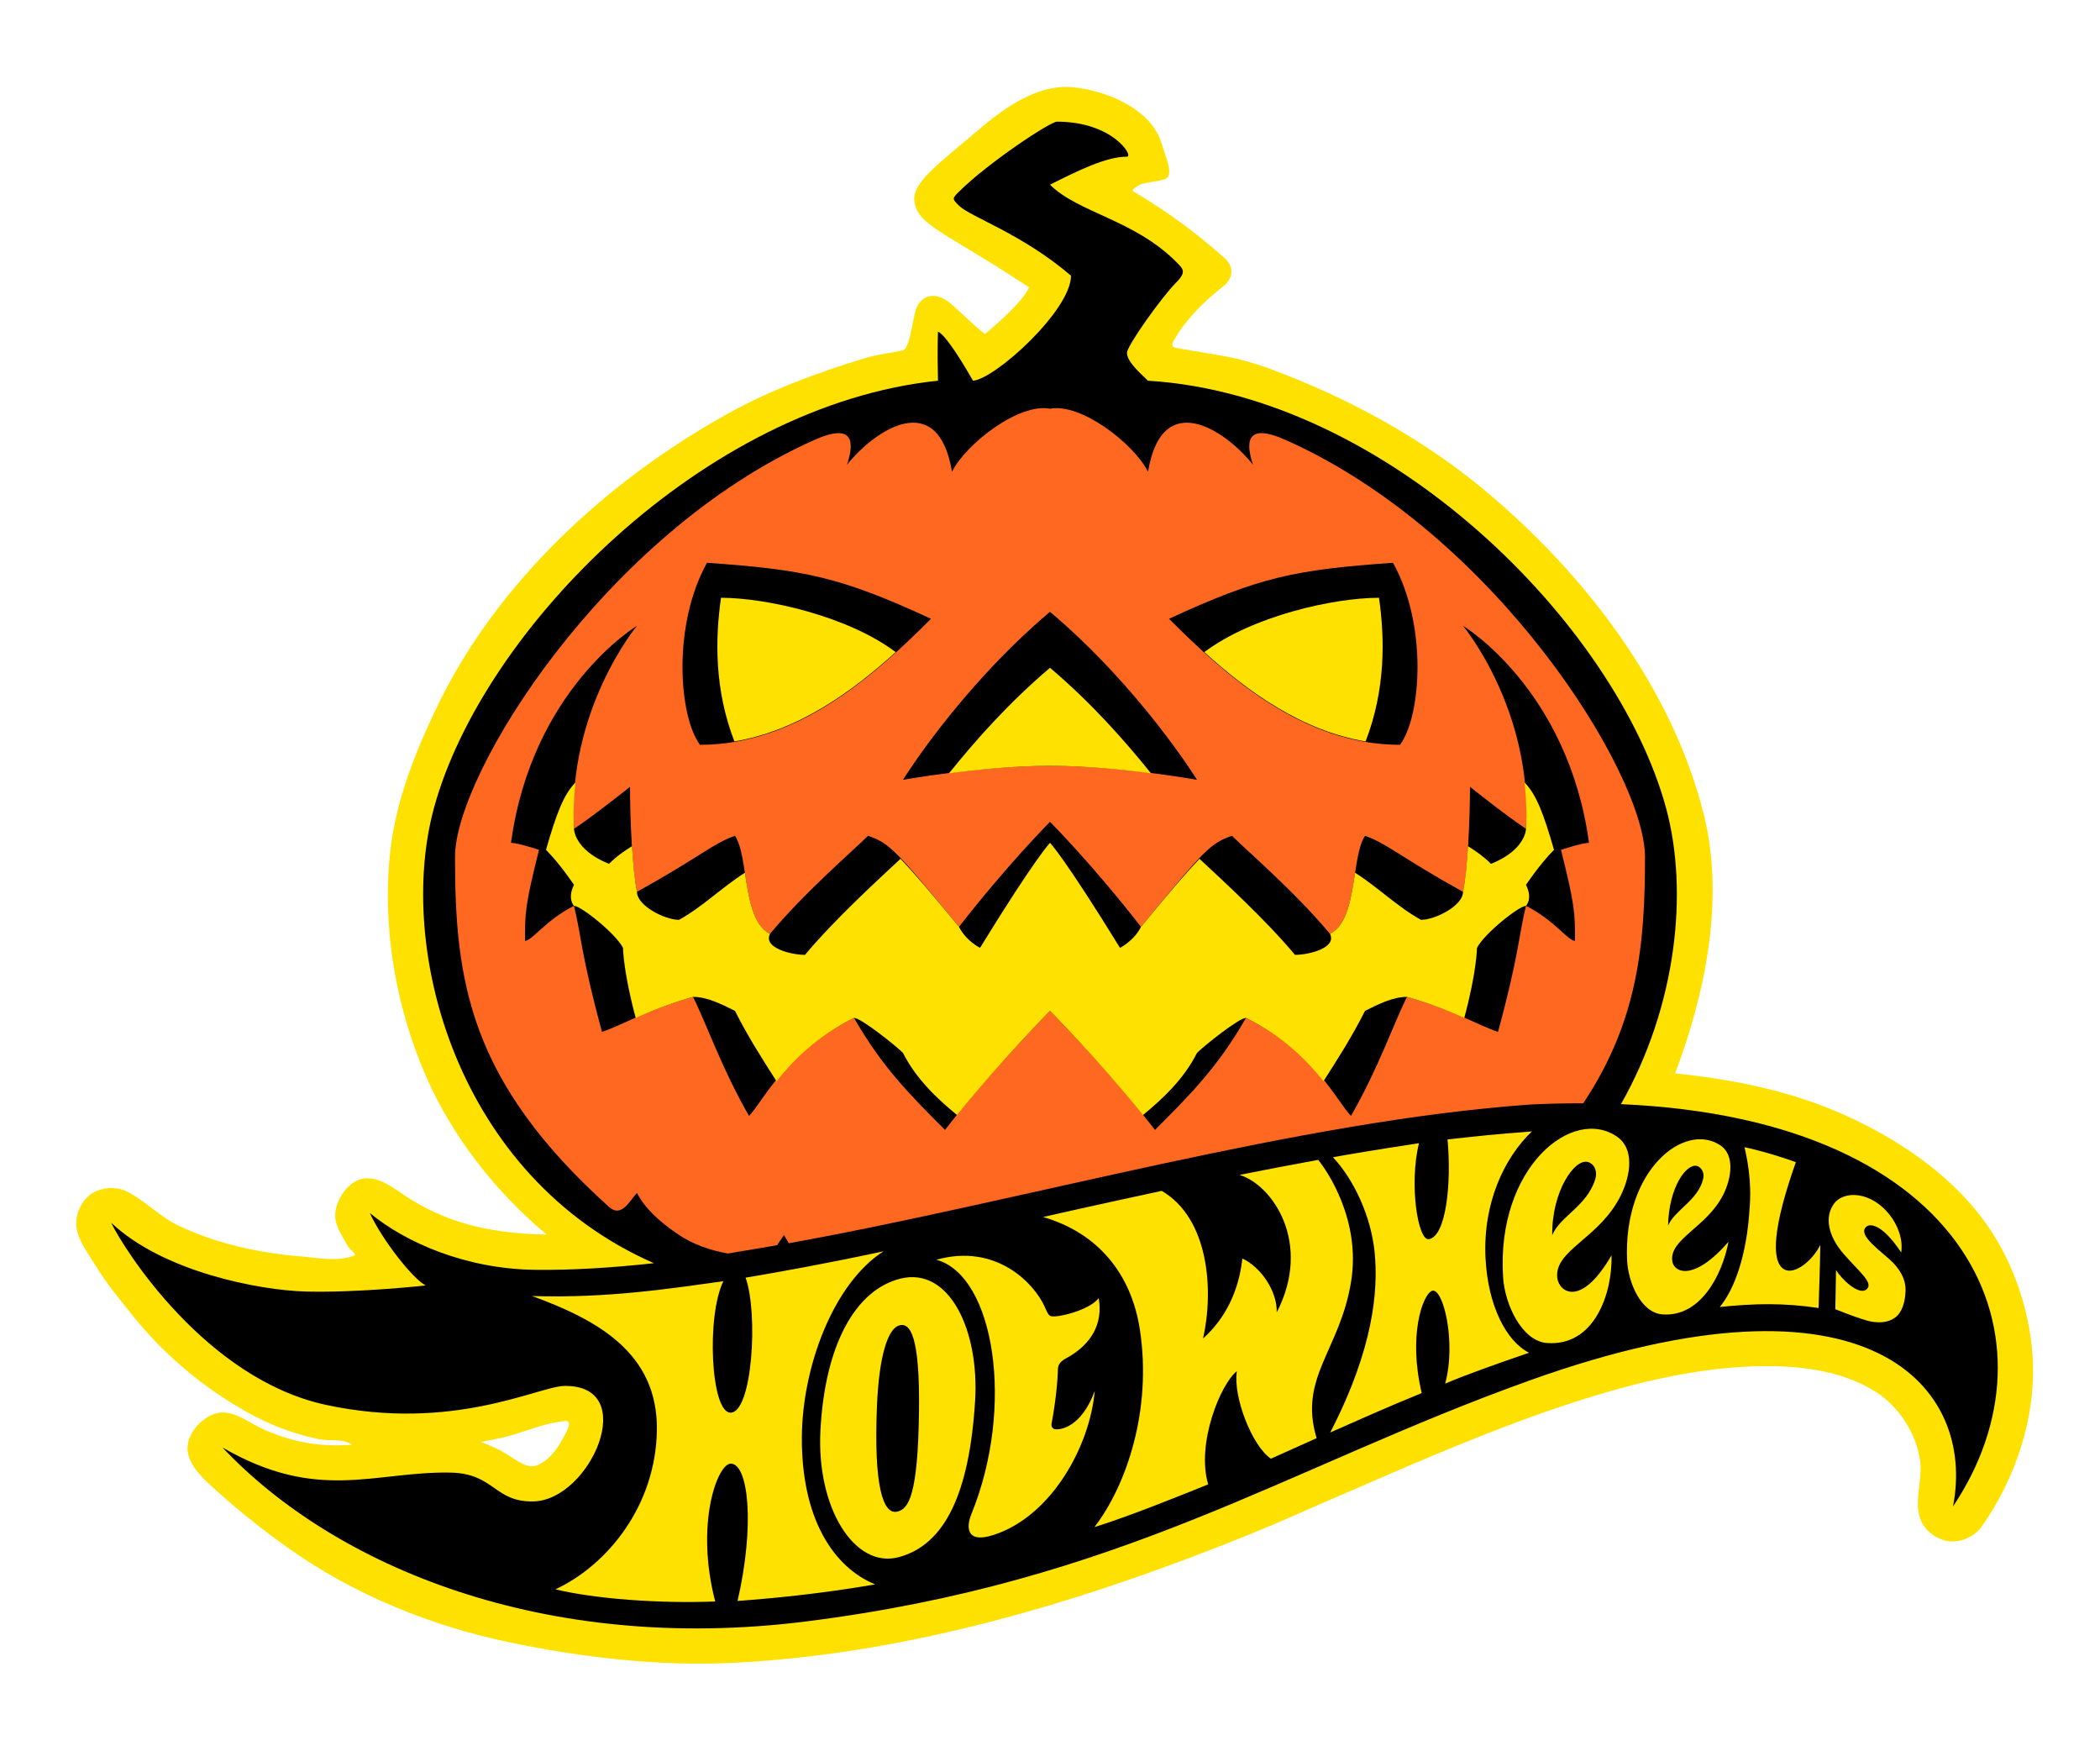
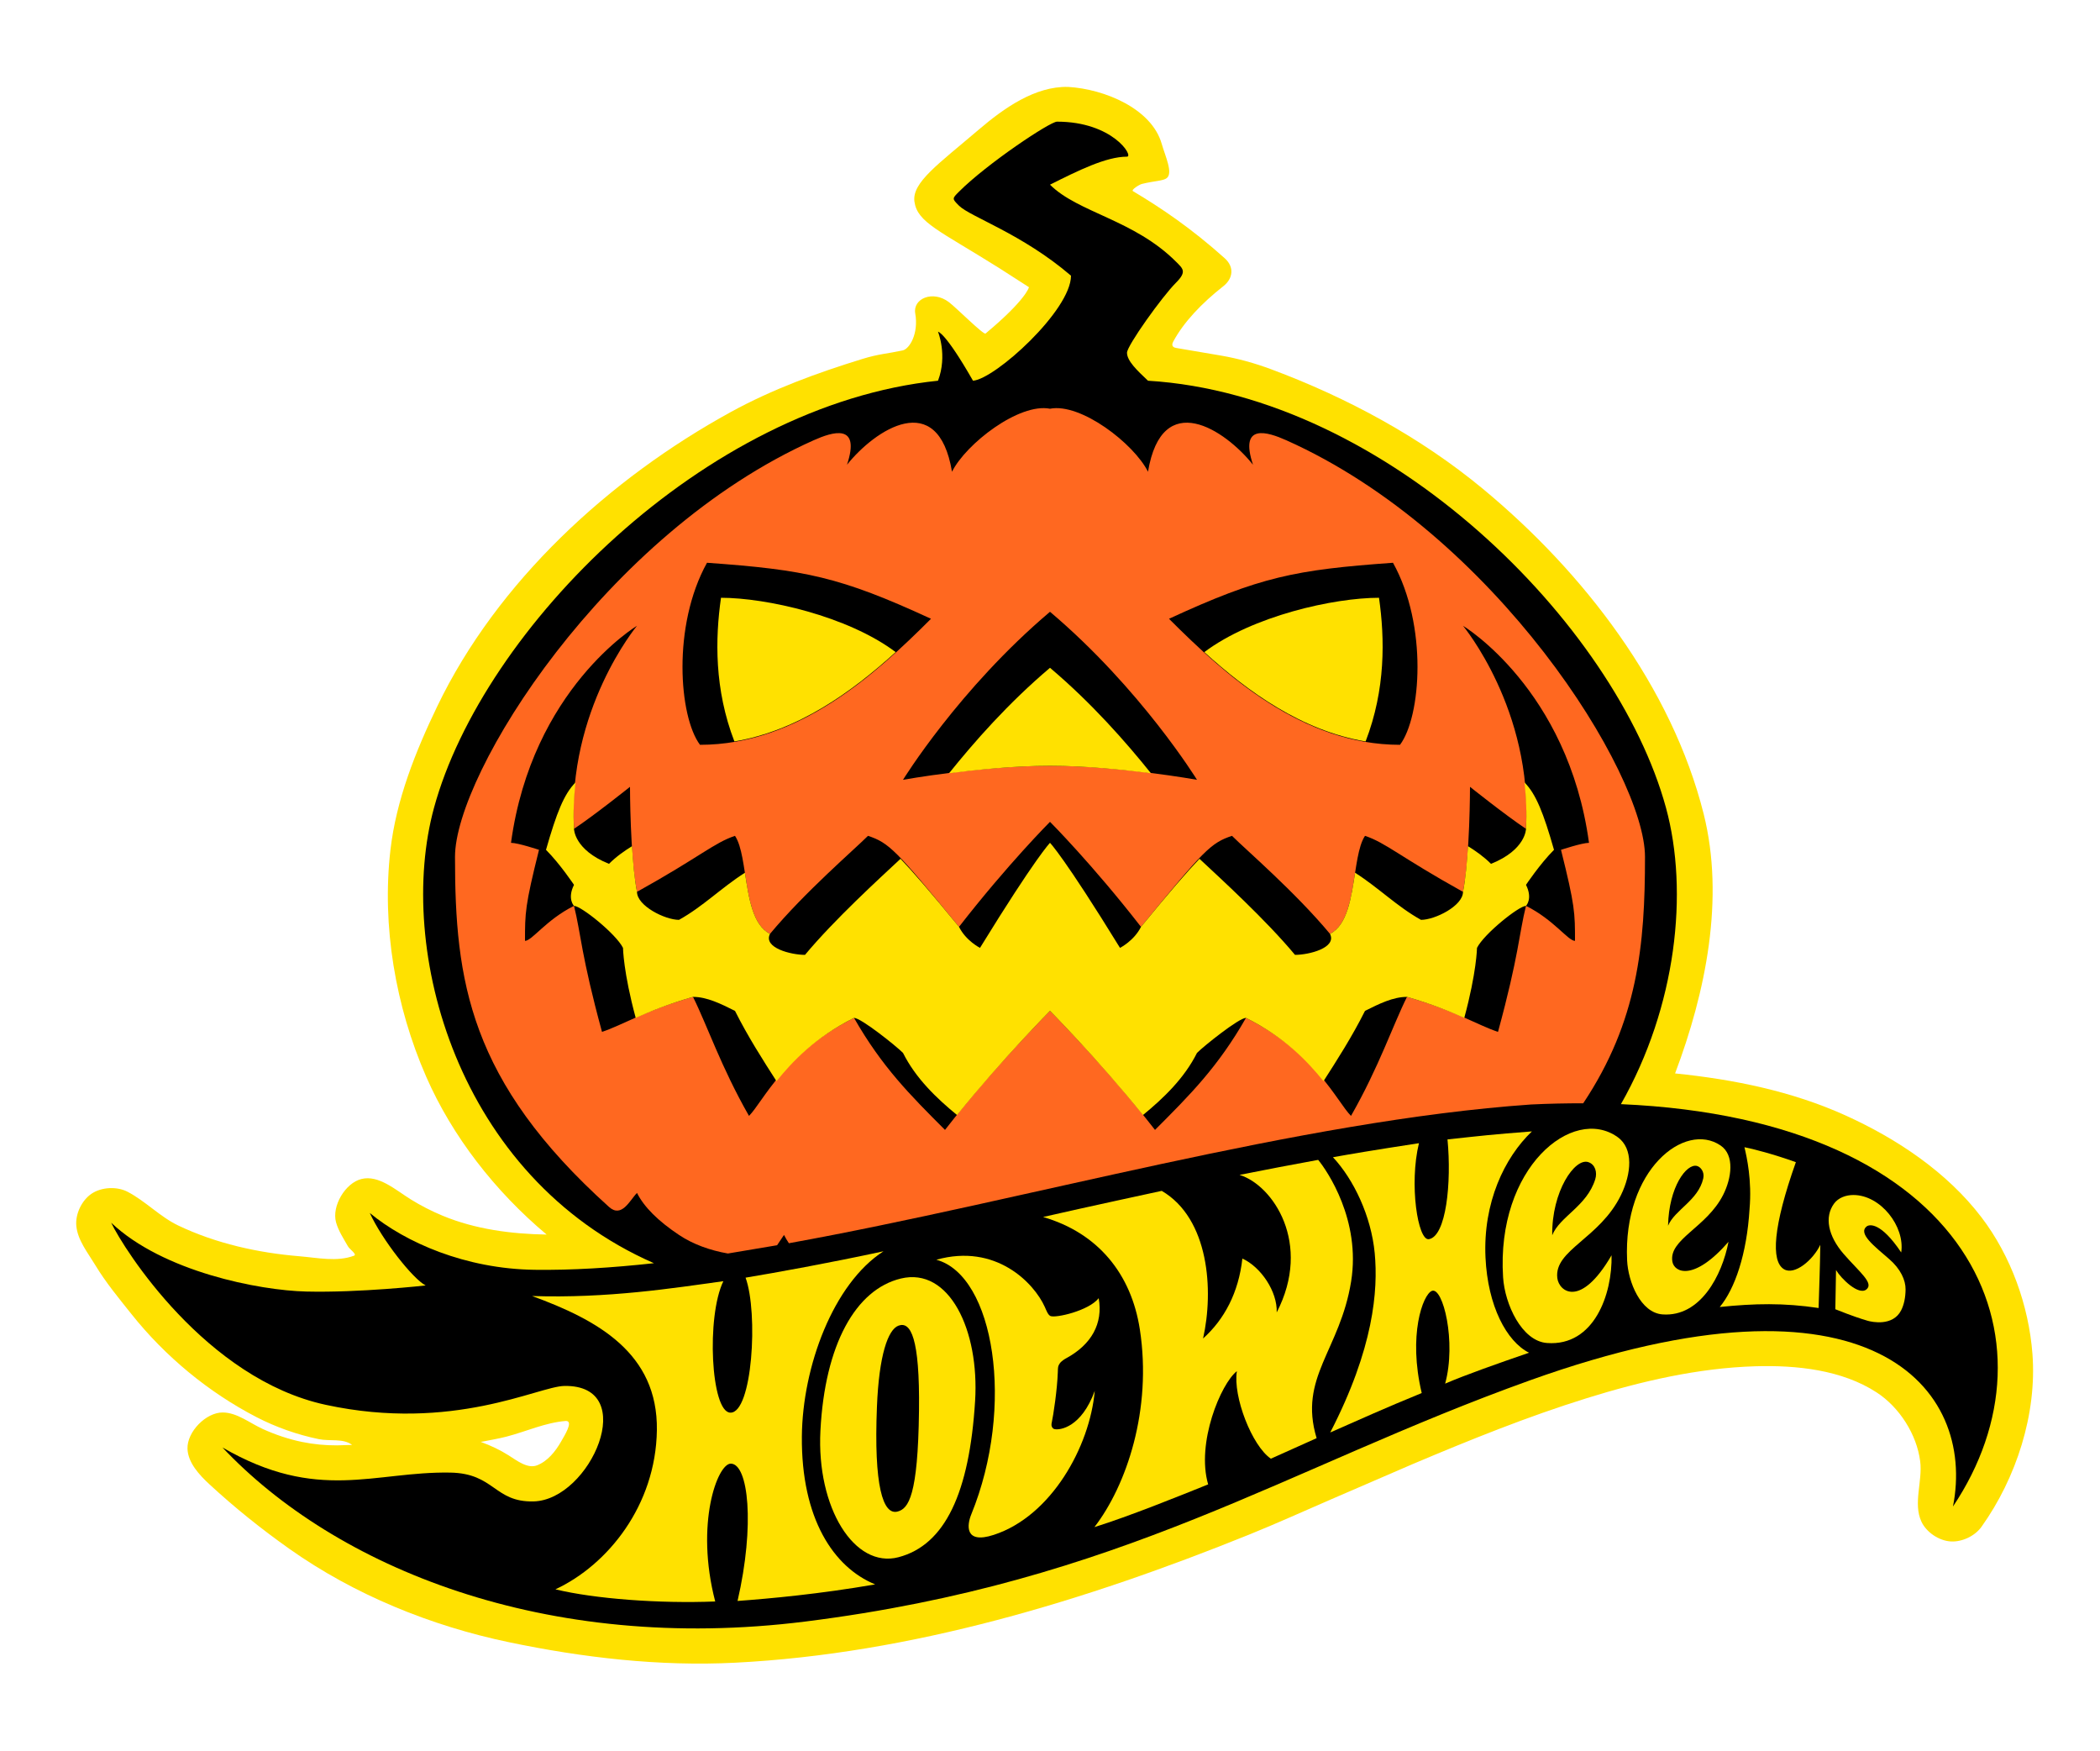
<svg xmlns="http://www.w3.org/2000/svg" width="1200px" height="1000px">
  <g>
-     <path d="M 663.812 82.094C 665.891 89.323 670.39 98.713 666.764 101.718C 664.748 103.389 659.537 103.312 652.456 105.094C 651.06 105.445 646.172 108.467 647.408 109.204C 663.545 118.819 680.69 130.37 699.82 147.516C 705.611 152.706 704.428 159.277 699.06 163.494C 686.663 173.234 676.288 184.141 670.392 195.204C 668.89 198.022 671.088 198.613 672.172 198.796L 697.64 203.126C 707.437 204.8 717.094 207.497 726.408 210.968C 769.801 227.138 811.708 249.747 847.376 279.28C 905.007 326.999 955.287 392.384 973.516 464.952C 985.628 513.168 974.773 566.665 957.191 613.228C 990.849 616.643 1024.17 623.464 1054.6 637.238C 1084.06 650.573 1112.62 669.686 1132.24 695.391C 1149.1 717.49 1159.29 745.803 1161.4 773.521C 1164 807.734 1152.21 844.328 1132.27 872.25C 1128.53 877.491 1121.28 880.935 1114.85 880.61C 1108.08 880.267 1100.81 875.426 1097.95 869.277C 1093.1 858.858 1098.7 846.206 1097.25 834.805C 1095.29 819.419 1085.38 803.938 1072.38 795.477C 1052.55 782.568 1026.63 779.818 1002.98 780.531C 970.35 781.514 937.927 789.052 906.754 798.742C 872.916 809.26 839.974 822.582 807.332 836.371L 760.707 856.521C 745.101 863.264 729.619 870.306 713.855 876.67C 620.259 914.454 520.84 944.765 420.035 949.88C 376.795 952.074 333.059 947.002 290.68 938.14C 246.258 928.851 202.441 911.067 165.391 884.86C 149.409 873.555 134.068 861.26 119.691 847.973C 113.844 842.569 107.413 835.609 107.141 827.652C 106.811 817.996 117.742 806.78 127.402 806.926C 135.618 807.05 142.691 812.972 150.172 816.371C 157.341 819.628 164.896 822.176 172.609 823.762C 179.156 825.109 185.882 825.743 192.566 825.715L 201.188 825.453C 196.086 821.559 188.501 823.464 182.215 822.168C 169.876 819.623 157.767 815.369 146.574 809.586C 119.152 795.417 94.331 774.854 75.106 750.707C 67.866 741.614 60.389 732.614 54.395 722.656C 50.133 715.577 44.392 708.562 43.613 700.336C 42.974 693.585 46.696 685.738 52.32 681.949C 58.04 678.096 66.873 677.681 72.981 680.883C 83.249 686.267 91.469 695.172 101.938 700.156C 123.406 710.375 147.386 715.723 171.082 717.676C 181.443 718.53 192.533 721.014 202.27 717.371C 204.276 716.62 199.848 713.831 198.797 711.965C 196.3 707.532 193.385 703.188 192.027 698.285C 189.473 689.063 197.28 675.816 206.574 673.535C 216.434 671.115 226.09 679.832 234.715 685.188C 240.52 688.793 246.649 691.915 252.961 694.535C 271.513 702.235 292.055 704.968 312.365 705.29C 282.783 680.511 258.397 649.046 243.546 615.124C 226.01 575.069 218.101 528.986 223.11 485.548C 226.403 456.988 237.379 429.455 249.844 403.548C 284.162 332.222 348.132 273.485 417.532 235.422C 441.266 222.405 466.969 212.996 492.844 205.046C 502.211 202.168 506.91 202.096 515.828 200.188C 519.633 199.374 521.038 185.73 522.996 178.044C 525.111 169.739 533.007 165.606 542.234 172.61C 546.513 175.858 562.058 191.46 563.156 190.546C 586.411 171.192 587.984 164.078 587.984 164.078L 570.952 153.14C 536.724 131.665 524.23 127.122 522.542 115.23C 520.988 104.279 536.226 93.745 559.28 74.062C 573.635 61.806 591.508 49.151 610.376 49.656C 631.177 50.879 658.053 62.069 663.812 82.094 z M 323.625 811.771C 327.645 812.103 322.634 819.991 320.645 823.5C 317.457 829.123 312.889 834.815 306.855 837.133C 301.509 839.187 295.478 834.507 290.648 831.43C 285.693 828.274 280.299 825.781 274.789 823.742C 274.501 823.635 275.394 823.64 275.695 823.578C 280.32 822.625 284.995 821.885 289.563 820.688C 300.806 817.74 311.687 812.697 323.273 811.771C 323.273 811.771 323.625 811.771 323.625 811.771 z" fill="#ffe100" fill-rule="evenodd" />
-     <path d="M 644 89.5C 632 89.5 616 97.5 600 105.5C 616 121.5 648 125.5 672 149.5C 676 153.5 678.325 155.175 672 161.5C 664 169.5 644 197.5 644 201.5C 644 206.197 649.826 211.664 656 217.5C 792.992 225.802 923.422 356.715 952 461.5C 965.063 509.397 957.983 575.068 926.242 630.781C 1128.43 639.642 1179.31 766.291 1115.99 860.638C 1129.22 793.421 1069.72 718.494 874.232 788.575C 734.55 838.649 641.341 903.669 460.165 926.36C 311.158 945.012 191.38 895.076 127.129 826.926C 181.645 858.54 213.893 840.516 257.294 841.27C 282.647 841.705 282.365 858.259 304.891 857.735C 337.42 856.968 366.097 791.017 322.453 791.771C 307.628 792.026 258.931 818.234 186.225 802.574C 117.676 787.821 70.783 713.7 63.53 698.513C 93.116 726.535 148.132 737.184 174.943 737.836C 205.604 738.59 243.223 734.359 243.223 734.359C 235.983 730.677 218.395 708.357 211.309 692.965C 231.686 709.788 265.927 724.899 305.542 725.423C 326.826 725.701 349.647 724.269 373.67 721.647C 260.883 672.185 226.086 541.851 248 461.5C 275.897 359.211 402.621 231.209 536 217.5C 535.543 198.984 536 189.5 536 189.5C 536 189.5 540.028 189.559 556 217.5C 568.597 216.571 612 177.263 612 157.5C 584 133.5 554.325 123.825 548 117.5C 544 113.5 544 113.5 548 109.5C 564 93.5 600 69.5 604 69.5C 636 69.5 648 89.5 644 89.5 z" fill="#000000" fill-rule="evenodd" />
+     <path d="M 663.812 82.094C 665.891 89.323 670.39 98.713 666.764 101.718C 664.748 103.389 659.537 103.312 652.456 105.094C 651.06 105.445 646.172 108.467 647.408 109.204C 663.545 118.819 680.69 130.37 699.82 147.516C 705.611 152.706 704.428 159.277 699.06 163.494C 686.663 173.234 676.288 184.141 670.392 195.204C 668.89 198.022 671.088 198.613 672.172 198.796L 697.64 203.126C 707.437 204.8 717.094 207.497 726.408 210.968C 769.801 227.138 811.708 249.747 847.376 279.28C 905.007 326.999 955.287 392.384 973.516 464.952C 985.628 513.168 974.773 566.665 957.191 613.228C 990.849 616.643 1024.17 623.464 1054.6 637.238C 1084.06 650.573 1112.62 669.686 1132.24 695.391C 1149.1 717.49 1159.29 745.803 1161.4 773.521C 1164 807.734 1152.21 844.328 1132.27 872.25C 1128.53 877.491 1121.28 880.935 1114.85 880.61C 1108.08 880.267 1100.81 875.426 1097.95 869.277C 1093.1 858.858 1098.7 846.206 1097.25 834.805C 1095.29 819.419 1085.38 803.938 1072.38 795.477C 1052.55 782.568 1026.63 779.818 1002.98 780.531C 970.35 781.514 937.927 789.052 906.754 798.742C 872.916 809.26 839.974 822.582 807.332 836.371L 760.707 856.521C 745.101 863.264 729.619 870.306 713.855 876.67C 620.259 914.454 520.84 944.765 420.035 949.88C 376.795 952.074 333.059 947.002 290.68 938.14C 246.258 928.851 202.441 911.067 165.391 884.86C 149.409 873.555 134.068 861.26 119.691 847.973C 113.844 842.569 107.413 835.609 107.141 827.652C 106.811 817.996 117.742 806.78 127.402 806.926C 135.618 807.05 142.691 812.972 150.172 816.371C 157.341 819.628 164.896 822.176 172.609 823.762C 179.156 825.109 185.882 825.743 192.566 825.715L 201.188 825.453C 196.086 821.559 188.501 823.464 182.215 822.168C 169.876 819.623 157.767 815.369 146.574 809.586C 119.152 795.417 94.331 774.854 75.106 750.707C 67.866 741.614 60.389 732.614 54.395 722.656C 50.133 715.577 44.392 708.562 43.613 700.336C 42.974 693.585 46.696 685.738 52.32 681.949C 58.04 678.096 66.873 677.681 72.981 680.883C 83.249 686.267 91.469 695.172 101.938 700.156C 123.406 710.375 147.386 715.723 171.082 717.676C 181.443 718.53 192.533 721.014 202.27 717.371C 204.276 716.62 199.848 713.831 198.797 711.965C 196.3 707.532 193.385 703.188 192.027 698.285C 189.473 689.063 197.28 675.816 206.574 673.535C 216.434 671.115 226.09 679.832 234.715 685.188C 240.52 688.793 246.649 691.915 252.961 694.535C 271.513 702.235 292.055 704.968 312.365 705.29C 282.783 680.511 258.397 649.046 243.546 615.124C 226.01 575.069 218.101 528.986 223.11 485.548C 226.403 456.988 237.379 429.455 249.844 403.548C 284.162 332.222 348.132 273.485 417.532 235.422C 441.266 222.405 466.969 212.996 492.844 205.046C 502.211 202.168 506.91 202.096 515.828 200.188C 519.633 199.374 525.038 190.73 522.996 179.044C 521.521 170.601 533.007 165.606 542.234 172.61C 546.513 175.858 562.058 191.46 563.156 190.546C 586.411 171.192 587.984 164.078 587.984 164.078L 570.952 153.14C 536.724 131.665 524.23 127.122 522.542 115.23C 520.988 104.279 536.226 93.745 559.28 74.062C 573.635 61.806 591.508 49.151 610.376 49.656C 631.177 50.879 658.053 62.069 663.812 82.094 z M 323.625 811.771C 327.645 812.103 322.634 819.991 320.645 823.5C 317.457 829.123 312.889 834.815 306.855 837.133C 301.509 839.187 295.478 834.507 290.648 831.43C 285.693 828.274 280.299 825.781 274.789 823.742C 274.501 823.635 275.394 823.64 275.695 823.578C 280.32 822.625 284.995 821.885 289.563 820.688C 300.806 817.74 311.687 812.697 323.273 811.771C 323.273 811.771 323.625 811.771 323.625 811.771 z" fill="#ffe100" fill-rule="evenodd" />
+     <path d="M 644 89.5C 632 89.5 616 97.5 600 105.5C 616 121.5 648 125.5 672 149.5C 676 153.5 678.325 155.175 672 161.5C 664 169.5 644 197.5 644 201.5C 644 206.197 649.826 211.664 656 217.5C 792.992 225.802 923.422 356.715 952 461.5C 965.063 509.397 957.983 575.068 926.242 630.781C 1128.43 639.642 1179.31 766.291 1115.99 860.638C 1129.22 793.421 1069.72 718.494 874.232 788.575C 734.55 838.649 641.341 903.669 460.165 926.36C 311.158 945.012 191.38 895.076 127.129 826.926C 181.645 858.54 213.893 840.516 257.294 841.27C 282.647 841.705 282.365 858.259 304.891 857.735C 337.42 856.968 366.097 791.017 322.453 791.771C 307.628 792.026 258.931 818.234 186.225 802.574C 117.676 787.821 70.783 713.7 63.53 698.513C 93.116 726.535 148.132 737.184 174.943 737.836C 205.604 738.59 243.223 734.359 243.223 734.359C 235.983 730.677 218.395 708.357 211.309 692.965C 231.686 709.788 265.927 724.899 305.542 725.423C 326.826 725.701 349.647 724.269 373.67 721.647C 260.883 672.185 226.086 541.851 248 461.5C 275.897 359.211 402.621 231.209 536 217.5C 541.543 202.984 536 189.5 536 189.5C 536 189.5 540.028 189.559 556 217.5C 568.597 216.571 612 177.263 612 157.5C 584 133.5 554.325 123.825 548 117.5C 544 113.5 544 113.5 548 109.5C 564 93.5 600 69.5 604 69.5C 636 69.5 648 89.5 644 89.5 z" fill="#000000" fill-rule="evenodd" />
    <path d="M 656 269.5C 664 221.5 700 245.5 716 265.5C 708 241.5 724.285 246.715 735 251.5C 854.366 304.801 940 442.042 940 489.5C 940 539.845 935.927 583.39 904.695 630.299C 895.061 630.275 885.114 630.482 874.851 630.977C 742.365 640.23 585.352 685.95 450.797 710.239C 449.823 708.759 448.852 707.205 448 705.5C 446.382 707.926 445.096 709.839 444.054 711.383L 415.94 716.11C 405.648 714.322 395.946 710.797 388 705.5C 376 697.5 368 689.5 364 681.5C 360 685.5 355.319 696.087 348 689.5C 268 617.5 260 560.192 260 489.5C 260 442.042 345.634 304.801 465 251.5C 475.715 246.715 492 241.5 484 265.5C 500 245.5 536 221.5 544 269.5C 552 253.5 582.344 230.046 600 233.5C 617.656 230.046 648 253.5 656 269.5 z M 836 357.5C 836 357.5 896 393.5 908 481.5C 904 481.5 892 485.5 892 485.5C 900 517.5 900 521.5 900 537.5C 896 537.5 888 525.5 872 517.5C 868 533.5 868 545.5 856 589.5C 844 585.5 832 577.5 804 569.5C 796 585.5 788 609.5 772 637.5C 764 629.5 752 601.5 712 581.5C 696 609.5 680 625.5 660 645.5C 632 609.5 600 577.5 600 577.5C 600 577.5 568 609.5 540 645.5C 520 625.5 504 609.5 488 581.5C 448 601.5 436 629.5 428 637.5C 412 609.5 404 585.5 396 569.5C 368 577.5 356 585.5 344 589.5C 332 545.5 332 533.5 328 517.5C 312 525.5 304 537.5 300 537.5C 300 521.5 300 517.5 308 485.5C 308 485.5 296 481.5 292 481.5C 304 393.5 364 357.5 364 357.5C 364 357.5 324 405.5 328 473.5C 340 465.5 360 449.5 360 449.5C 360 449.5 360 489.5 364 509.5C 400 489.5 408 481.5 420 477.5C 428 489.5 424 525.5 440 533.5C 460 509.5 488 485.5 496 477.5C 508 481.5 512 485.5 548 529.5C 576 493.5 600 469.5 600 469.5C 600 469.5 624 493.5 652 529.5C 688 485.5 692 481.5 704 477.5C 712 485.5 740 509.5 760 533.5C 776 525.5 772 489.5 780 477.5C 792 481.5 800 489.5 836 509.5C 840 489.5 840 449.5 840 449.5C 840 449.5 860 465.5 872 473.5C 876 405.5 836 357.5 836 357.5 z M 600 349.5C 652 393.5 684 445.5 684 445.5C 684 445.5 640 437.5 600 437.5C 560 437.5 516 445.5 516 445.5C 516 445.5 548 393.5 600 349.5 z M 404 321.5C 460 325.5 480 329.5 532 353.5C 500 385.5 456 425.5 400 425.5C 388 409.5 384 357.5 404 321.5 z M 796 321.5C 816 357.5 812 409.5 800 425.5C 744 425.5 700 385.5 668 353.5C 720 329.5 740 325.5 796 321.5 z" fill="#ff6820" fill-rule="evenodd" />
    <path d="M 511.812 372.536C 486.688 395.352 456.049 417.454 419.656 423.576C 408.153 393.742 408.665 364.847 412 341.5C 437.743 341.5 484.218 351.826 511.812 372.536 z" fill="#ffe100" fill-rule="evenodd" />
    <path d="M 542.316 441.752C 558.401 439.723 579.705 437.5 600 437.5C 620.295 437.5 641.599 439.723 657.684 441.752C 643.391 423.953 623.954 401.769 600 381.5C 576.046 401.769 556.609 423.953 542.316 441.752 z" fill="#ffe100" fill-rule="evenodd" />
    <path d="M 600 481.5C 600 481.5 592 489.5 560 541.5C 560 541.5 552 537.5 548 529.5C 531.515 509.351 521.49 497.83 514.584 490.616C 502.239 502.152 476.865 525.262 460 545.5C 452 545.5 436 541.5 440 533.5C 430.047 528.524 427.849 512.713 425.672 498.584C 412.21 507.14 401.718 517.879 388 525.5C 380 525.5 364 517.5 364 509.5C 362.584 502.421 361.747 492.833 361.156 483.404C 356.826 486.099 352.214 489.286 348 493.5C 328 485.5 328 473.5 328 473.5C 327.457 464.265 327.991 455.427 328.86 447C 322.279 453.642 318.046 464.339 312 485.5C 320 493.5 328 505.5 328 505.5C 324 513.5 328 517.5 328 517.5C 332 517.5 352 533.5 356 541.5C 356 541.5 356.183 555.393 363.268 581.508C 371.4 577.926 381.53 573.634 396 569.5C 404 569.5 412 573.5 420 577.5C 427.298 592.095 436.159 605.898 443.716 617.664C 452.769 606.444 465.872 592.564 488 581.5C 492 581.5 512 597.5 516 601.5C 523.29 616.08 535.225 627.444 546.888 637.016C 573.021 604.656 600 577.5 600 577.5C 600 577.5 626.979 604.656 653.112 637.016C 664.775 627.444 676.71 616.08 684 601.5C 688 597.5 708 581.5 712 581.5C 734.128 592.564 747.231 606.444 756.284 617.664C 763.841 605.898 772.702 592.095 780 577.5C 788 573.5 796 569.5 804 569.5C 818.47 573.634 828.598 577.926 836.73 581.508C 843.815 555.393 844 541.5 844 541.5C 848 533.5 868 517.5 872 517.5C 872 517.5 876 513.5 872 505.5C 872 505.5 880 493.5 888 485.5C 881.954 464.339 877.721 453.642 871.141 447C 872.01 455.427 872.543 464.265 872 473.5C 872 473.5 872 485.5 852 493.5C 847.786 489.286 843.174 486.099 838.844 483.404C 838.253 492.833 837.416 502.421 836 509.5C 836 517.5 820 525.5 812 525.5C 798.282 517.879 787.79 507.14 774.328 498.584C 772.151 512.713 769.953 528.524 760 533.5C 764 541.5 748 545.5 740 545.5C 723.135 525.262 697.761 502.152 685.416 490.616C 678.51 497.83 668.485 509.351 652 529.5C 648 537.5 640 541.5 640 541.5C 608 489.5 600 481.5 600 481.5 z" fill="#ffe100" fill-rule="evenodd" />
    <path d="M 688.188 372.536C 713.312 395.352 743.951 417.454 780.344 423.576C 791.847 393.742 791.335 364.847 788 341.5C 762.257 341.5 715.782 351.826 688.188 372.536 z" fill="#ffe100" fill-rule="evenodd" />
    <path d="M 304.046 740.394C 347.14 741.813 384.709 735.906 413.349 731.918C 403.538 752.117 406.223 806.562 417.262 807.022C 429.951 807.559 433.379 749.993 426.037 729.91C 443.548 726.995 473.059 721.69 504.858 714.838C 476.243 733.221 458.528 780.675 458.208 820.701C 457.837 867.528 476.295 895.399 500.087 905.14C 468.262 910.65 439.993 913.245 421.458 914.6C 431.486 871.161 427.636 836.22 417.595 836.156C 409.984 836.117 397.13 870.566 408.693 914.9C 376.663 916.179 339.734 913.38 317.387 907.96C 347.306 894.013 374.731 860.01 375.358 817.07C 375.998 772.889 341.307 754.021 304.046 740.394 z" fill="#ffe100" fill-rule="evenodd" />
    <path d="M 557.2 800.413C 553.925 852.865 540.059 882.627 513.402 889.62C 488.28 896.204 466.522 861.43 468.812 817.339C 471.357 768.07 488.958 736.648 514.758 730.409C 542.438 723.723 559.72 759.901 557.2 800.413 z M 525.146 805.859C 524.557 854.706 519.094 861.762 513.044 863.488C 504.461 865.943 499.281 848.709 501.11 803.608C 502.287 774.359 507.377 759.479 513.479 757.306C 520.335 754.851 525.645 764.018 525.146 805.859 z" fill="#ffe100" fill-rule="evenodd" />
    <path d="M 555.001 865.175C 580.2 803.493 568.136 728.67 535.058 719.67C 569.147 710.133 590.892 733.029 597.007 746.593C 597.915 748.6 598.811 751.17 600.257 751.822C 603.151 753.126 622.114 748.869 627.831 741.633C 630.391 756.13 623.688 768.146 609.196 775.983C 608.495 776.366 606.406 777.569 605.5 779.013C 604.553 780.522 604.554 780.867 604.466 783.833C 604.133 793.792 602.011 808.045 600.871 813.401C 600.666 814.372 601.193 816.123 602.561 816.43C 605.694 817.146 617.981 815.434 625.569 794.584C 622.781 826.467 600.69 866.153 567.881 876.84C 550.971 882.375 552.596 871.069 555.001 865.175 z" fill="#ffe100" fill-rule="evenodd" />
    <path d="M 663.84 680.322C 690.917 696.123 693.659 737.222 687.469 764.669C 699.61 753.765 707.764 738.513 709.927 718.992C 720.531 723.824 729.984 737.848 729.551 749.763C 749.917 710.389 727.4 677.037 708.302 671.195C 729.422 667.091 732.007 666.503 753.238 662.617C 758.341 668.804 777.732 697.031 772.067 732.097C 765.707 771.484 741.868 786.964 752.355 821.596C 742.558 826.019 732.778 830.353 726.213 833.331C 715.416 825.993 704.467 797.818 706.782 783.334C 697.622 790.442 683.482 824.434 690.374 848.007C 673.375 854.859 645.298 866.211 625.394 872.411C 643.761 848.557 658.392 805.322 651.342 759.479C 646.467 727.788 627.451 704.369 596.048 695.254C 619.764 689.808 663.84 680.322 663.84 680.322 z" fill="#ffe100" fill-rule="evenodd" />
    <path d="M 761.685 661.108C 771.418 659.369 783.343 657.299 810.829 653.093C 805.135 676.538 810.204 708.907 816.471 707.923C 826.385 706.363 829.53 675.669 827.139 650.932C 847.219 648.771 852.076 648.145 875.371 646.355C 859.64 661.376 847.399 687.084 848.855 718.392C 850.147 746.069 860.857 766.292 873.723 772.799C 855.8 778.974 837.526 785.392 825.794 790.454C 832.329 766.65 824.543 734.845 818.171 737.491C 813.044 739.613 804.545 762.829 812.413 795.824C 790.451 804.798 778.147 810.461 760.136 818.349C 784.992 770.244 787.546 737.069 785.553 715.938C 783.56 694.807 773.569 673.802 761.685 661.108 z" fill="#ffe100" fill-rule="evenodd" />
    <path d="M 924.288 649.564C 933.589 656.16 932.209 670.466 926.322 682.623C 914.233 707.59 887.944 714.033 889.891 730.128C 890.826 737.862 903.144 747.615 920.886 717.126C 921.424 739.05 911.035 769.259 883.993 767.239C 869.513 766.152 859.892 744.983 858.91 729.744C 854.871 667.065 898.707 631.398 924.288 649.564 z M 907.569 663.895C 911.638 665.224 912.766 669.814 911.573 673.674C 906.791 689.129 891.271 694.933 886.986 705.659C 886.641 680.628 899.905 661.39 907.569 663.895 z" fill="#ffe100" fill-rule="evenodd" />
    <path d="M 983.206 654.41C 991.355 659.958 989.484 673.112 984.638 682.661C 975.186 701.313 953.422 707.973 955.649 720.77C 956.713 726.906 967.791 732.276 987.719 709.431C 984.048 728.581 971.661 752.474 950.02 750.902C 937.422 749.981 930.338 732.212 929.777 720.016C 927.409 668.306 962.717 640.476 983.206 654.41 z M 969.621 666.068C 971.708 666.567 974.163 669.417 973.28 673.265C 970.416 685.806 956.948 691.176 953.172 700.24C 953.657 677.958 963.734 664.662 969.621 666.068 z" fill="#ffe100" fill-rule="evenodd" />
    <path d="M 982.715 746.67C 1002.56 744.625 1019.27 744.254 1039.2 747.245C 1039.66 731.866 1039.93 726.574 1040.18 711.131C 1036.1 719.747 1025.49 728.772 1019.4 725.078C 1011.85 720.501 1013.17 700.725 1026.21 663.933C 1013.56 659.369 1001.4 656.25 996.827 655.381C 998.195 661.159 1001.15 674.327 999.74 690.703C 998.179 716.475 991.373 736.277 982.715 746.67 z" fill="#ffe100" fill-rule="evenodd" />
    <path d="M 1049.15 725.552C 1052.13 730.538 1062.07 740.239 1066.51 736.647C 1070.98 733.029 1062.59 726.792 1053.56 716.411C 1044.53 706.018 1042.49 695.241 1047.98 687.66C 1050.5 684.17 1054.92 682.687 1059.06 682.687C 1074.65 682.687 1088.64 700.661 1086.41 715.503C 1074.68 698.015 1068.16 699.421 1066.64 700.661C 1061.59 704.778 1071.19 712.013 1079.61 719.351C 1086.02 724.925 1088.95 731.278 1088.9 736.66C 1088.85 741.147 1088.07 745.251 1086.35 748.613C 1081.57 757.881 1069.53 755.196 1067.31 754.557C 1063.27 753.394 1058.3 751.745 1048.76 747.948C 1048.86 739.383 1049.05 735.523 1049.15 725.552 z" fill="#ffe100" fill-rule="evenodd" />
  </g>
</svg>
